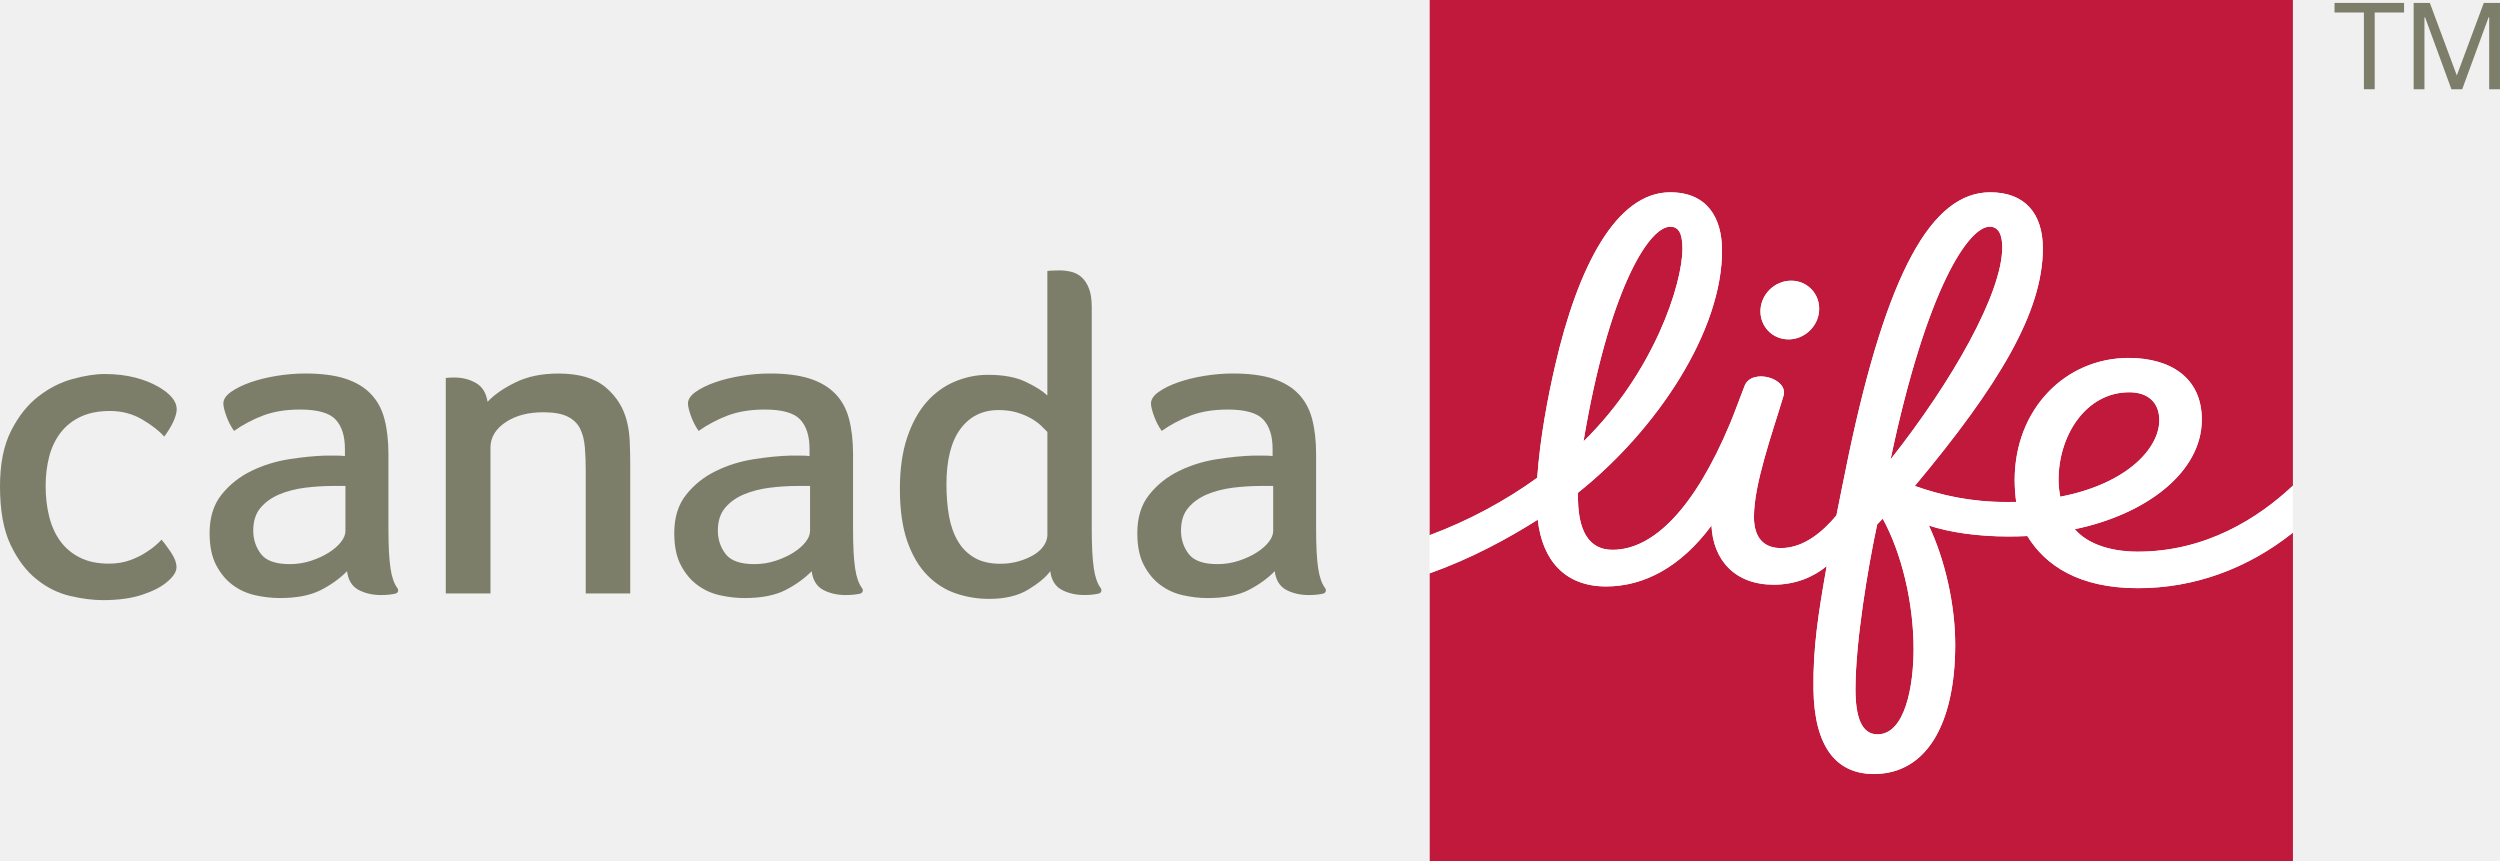
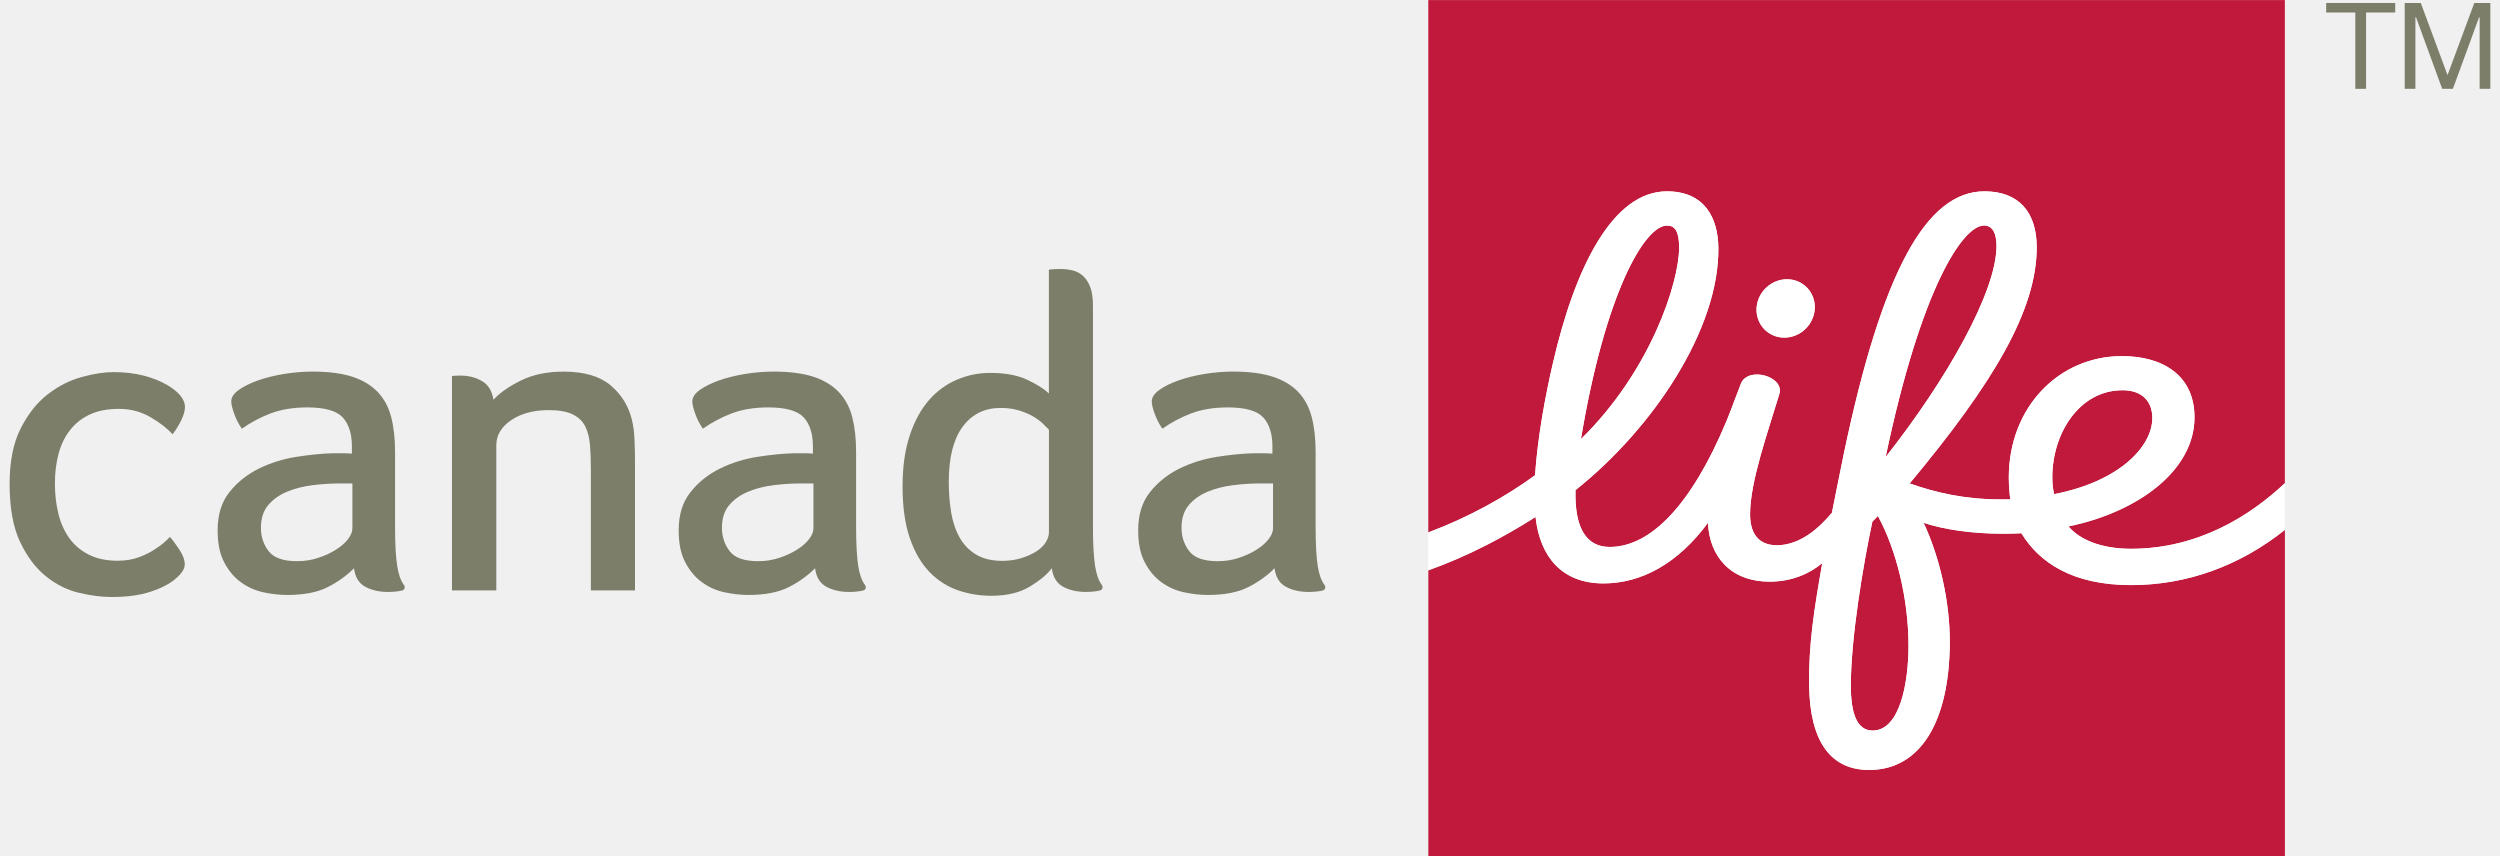
- <svg xmlns="http://www.w3.org/2000/svg" version="1.1" id="svg2" x="0px" y="0px" viewBox="0 0 834.1 287" style="enable-background:new 0 0 834.1 287;" xml:space="preserve">
-   <style type="text/css">
- 	.st0{fill:#C1193C;}
- 	.st1{fill:#7C7E69;}
- 	.st2{fill:#FFFFFF;}
- </style>
-   <g id="g10" transform="matrix(1.333333,0,0,-1.333333,0,576)">
-     <g id="g12" transform="scale(0.1)">
-       <path id="path14" class="st0" d="M5328.2,3338.5c-109.7,0-177.1-109.3-177.1-218.9c0-17.2,2-30.1,4.2-42.5    c166.6,32,247.9,120.8,247.9,191.3C5403.2,3312.7,5375.2,3338.5,5328.2,3338.5" />
-       <path id="path16" class="st0" d="M4481.9,3617.6c40.5,0,71.9-32.9,70.1-73.4c-1.8-40.5-36.2-73.4-76.7-73.4    c-40.5,0-71.9,32.9-70.1,73.4C4407.1,3584.6,4441.5,3617.6,4481.9,3617.6z M3846.6,3124.3c7.1,100.6,26.5,201.6,45,281.6    c56.6,245.6,152.4,432.7,287.6,432.7c94,0,129-65.3,129.8-142.6c2-203.6-163.4-452.5-360.3-609c-2.6-97.8,28.8-143,86.2-143    c103.1,0,206,105.1,294.5,316.7c12.1,28.9,23.6,62.1,36.3,94c17.7,44.6,110.4,18.8,97.1-25.6c-28.4-94.7-73.9-220.1-73.9-302.9    c0-55.4,27.9-78.5,69-77.9c57.1,0.8,103.9,41.8,137.4,81.8c0,0,23.5,117.8,30.4,150.3c96.6,458.8,208.1,658.2,354.4,658.2    c87.4,0,131.7-53.7,131.7-140.4c0-159.1-109.6-341.9-320.4-594.4c65.7-23,138.1-40.2,230.4-40.2c5.4,0,18.1,0.1,23.4,0.1    c-2,12.6-3.9,35.6-3.9,54.8c0,178.4,127.7,305.6,285.2,305.6c103,0,183.1-48.2,183.1-154.1c0-132.6-140.6-237.7-317.8-274.3    c27.6-32.8,81.8-56.3,157.6-56.3c170.1,0,301.2,83.5,388.1,164.8V4320h-2160V2980.7C3677.2,3017.8,3769.5,3068.5,3846.6,3124.3" />
-       <path id="path18" class="st0" d="M4978.8,3752.8c-51.9,0-156.9-150.4-248.1-582.4c154.4,195.2,279.6,416.1,279.6,530.9    C5010.3,3731.5,5001.5,3752.8,4978.8,3752.8" />
-       <path id="path20" class="st0" d="M5349.5,2848.1c-148.2,0-231.7,57.5-276.4,130.4c-14.5-0.7-31.7-1.1-47.3-1.1    c-78,0-148.6,10.7-199.2,27.4c40.2-85.7,66.3-197.8,66-299.9c-0.5-194.2-70.4-321.8-203.7-321.8c-95,0-149.1,69.3-151,212.4    c-1.4,104.3,12.5,190.8,33.1,307.9c-32.3-26.9-77.5-46.4-131.8-46.6c-98-0.4-152.6,62-156.5,147.9    c-76.3-102.8-168-152.3-263.7-152.3c-104.4,0-160,67.1-171,167.1c-74.8-47.5-166.1-97.1-270.4-134.3V2160h2160v827    C5622.4,2895.5,5489.2,2848.1,5349.5,2848.1" />
-       <path id="path22" class="st0" d="M4179.5,3752.7c-56.2,0-155.4-168-217.1-537.1c175.9,171.7,247.6,393.8,247.6,482.1    C4210,3738.5,4199.1,3752.7,4179.5,3752.7" />
-       <path id="path24" class="st0" d="M4697.2,3007.7c-22.9-106.3-54.3-293.5-54.3-412.4c0-69.1,15-112.9,55.1-112.9    c69.6,0,90.3,122.5,90.3,213.1c0,117.5-30.4,241.2-77.2,326.7L4697.2,3007.7" />
-       <path id="path26" class="st1" d="M114.2,3104c0-26.9,2.9-52.2,8.7-75.9c5.8-23.7,15-44.2,27.6-61.7c12.6-17.5,29-31.3,49.2-41.5    c20.2-10.2,44.3-15.3,72.5-15.3c20.3,0,38.6,3,54.7,9.1c16.2,6.1,29.9,13,41.2,20.9c13.5,8.6,25.6,18.6,36.1,30    c6.1-6.8,13.8-17.2,23.3-31.2c9.5-14,14.2-26.9,14.2-38.8c-0.2-3.8-1.2-7.7-3.1-11.7c-3.5-7.4-10.3-15.4-20.4-23.9    c-14.4-12.5-35.1-23.2-62.2-32.2c-27.1-9-59.9-13.5-98.6-13.5c-25,0-52.4,3.5-82.2,10.5c-29.8,7-57.7,20.8-83.5,41.5    c-25.9,20.6-47.6,49.4-65.2,86.3C8.8,2993.7,0,3042.4,0,3103c0,56.1,9.2,102.4,27.7,138.9c18.4,36.4,41.1,65.1,68,85.9    c26.9,20.9,55.5,35.5,85.8,43.8c30.3,8.3,57,12.5,80.1,12.5c28.2,0,53.7-3,76.5-8.9s42.2-13.7,58.2-23    c15.2-8.8,26.7-17.9,34.4-27.4c7.7-9.5,11.5-19,11.5-28.7c0-18.5-13.9-45.5-31.3-68.6c-12.4,14.2-30.7,28.5-54.8,42.7    c-24.1,14.2-50.9,21.4-80.5,21.4c-28.6,0-53.1-4.7-73.4-14.2c-20.3-9.5-37.1-22.7-50.3-39.8c-13.2-17.1-22.8-37.1-28.8-60    C117.2,3154.7,114.2,3130.1,114.2,3104" />
-       <path id="path28" class="st1" d="M864.4,2991.2c0-8.8-3.8-18.1-11.3-27.6c-7.5-9.6-17.7-18.4-30.6-26.5    c-12.9-8.1-27.7-14.9-44.5-20.4c-16.8-5.5-34.5-8.3-53.1-8.3c-35.1,0-59,8.5-71.9,25.4c-12.9,16.9-19.3,36.5-19.3,58.6    c0,23.6,6.1,42.6,18.2,56.9c12.2,14.4,27.9,25.6,47.2,33.7c19.3,8.1,40.8,13.6,64.4,16.6c23.6,2.9,46.8,4.4,69.8,4.4h31.1V2991.2z     M994.6,2848.1c-8.4,11.3-14.2,27.7-17.4,49.4c-3.5,23.4-5.2,56-5.2,97.6v188.4c0,33.1-3.3,62.3-9.9,87.7    c-6.6,25.4-18.1,46.5-34.5,63.4c-16.4,16.9-37.8,29.6-64.3,38.1c-26.5,8.4-59.7,12.7-99.4,12.7c-23.4,0-47.3-2-71.5-5.9    c-24.2-3.9-46.3-9.4-66.2-16.4c-19.9-7-36.1-15.1-48.6-24.1c-12.5-9-18.7-18.6-18.7-28.7c0-6.7,2.4-17,7.3-30.8    c4.9-13.8,11.4-26.4,19.4-37.8c23.5,16.6,47.8,29,72.9,38.6c25.1,9.5,55.9,14.9,92.3,14.9c43.9,0,73.6-8.4,89.1-25.1    c15.5-16.8,23.2-41.2,23.2-73.2v-18c-6.8,0.7-14.7,1.1-23.8,1.1s-17,0-23.8,0c-27.9-0.8-58.7-3.8-92.3-9.1    c-33.6-5.3-65.1-15.1-94.5-29.5c-29.4-14.4-54.2-34-74.2-59c-20-24.9-30-57.1-30-96.4l0,0c0-32.5,5.4-59.2,16.4-80.1    c10.9-20.9,24.8-37.5,41.6-49.9c16.8-12.4,35.5-20.9,56.2-25.5c20.7-4.6,41.2-7,61.5-7c42.1,0,76,6.6,101.8,19.6    c25.8,13.1,48,28.9,66.4,47.6c2.8-22.3,12.3-37.8,28.5-46.6c16.2-8.7,35.2-13.1,57-13.1c6.8,0,13.4,0.3,19.7,1    c6.3,0.7,11.7,1.5,16.1,2.6c3.9,0.9,6.7,4.2,6.7,8.3C996.2,2845,995.6,2846.7,994.6,2848.1" />
-       <path id="path30" class="st1" d="M1577.2,2835h-111.5v306.6c0,21.1-0.7,40.8-2.2,59c-1.5,18.2-5.5,33.8-11.9,46.8    c-6.5,13-16.9,23-31.3,30.2c-14.4,7.2-34.5,10.8-60.4,10.8c-36.4,0-67.6-7.3-93.6-24.2c-26-16.9-39-38.9-39-63.9V2835h-111.8    v539.2c1.6,0.2,3.6,0.4,5.9,0.6c1.9,0.2,4.2,0.4,6.8,0.4c2.6,0.1,5.7,0.1,9.3,0.1c19.8,0,37.6-4.6,53.5-13.7    c15.9-9.1,25.6-24.8,29-47c17.4,18.4,41.1,34.7,71,49.1c29.9,14.4,65.3,21.6,106.2,21.6c51.6,0,91.1-11.5,118.4-34.6    c27.3-23,45.2-51.9,53.5-86.4c3.8-15.4,6.1-32.5,6.8-51.3c0.8-18.8,1.1-37.1,1.1-54.7V2835" />
-       <path id="path32" class="st1" d="M2027,2991.2c0-8.8-3.8-18.1-11.3-27.6c-7.5-9.6-17.7-18.4-30.6-26.5    c-12.9-8.1-27.7-14.9-44.5-20.4c-16.8-5.5-34.5-8.3-53.1-8.3c-35.1,0-59,8.5-71.9,25.4c-12.9,16.9-19.3,36.5-19.3,58.6    c0,23.6,6.1,42.6,18.2,56.9c12.1,14.4,27.9,25.6,47.2,33.7c19.3,8.1,40.8,13.6,64.4,16.6c23.6,2.9,46.8,4.4,69.8,4.4h31.1    L2027,2991.2z M2157.2,2848.1c-8.4,11.3-14.2,27.7-17.4,49.4c-3.5,23.4-5.2,56-5.2,97.6v188.4c0,33.1-3.3,62.3-9.9,87.7    c-6.6,25.4-18.1,46.5-34.5,63.4c-16.4,16.9-37.8,29.6-64.3,38.1c-26.5,8.4-59.6,12.7-99.4,12.7c-23.4,0-47.3-2-71.5-5.9    c-24.2-3.9-46.3-9.4-66.2-16.4c-19.9-7-36.1-15.1-48.6-24.1c-12.5-9-18.7-18.6-18.7-28.7c0-6.7,2.4-17,7.3-30.8    c4.9-13.8,11.4-26.4,19.4-37.8c23.5,16.6,47.8,29,72.9,38.6c25.1,9.5,55.9,14.9,92.3,14.9c43.9,0,73.6-8.4,89.1-25.1    c15.5-16.8,23.2-41.2,23.2-73.2v-18c-6.8,0.7-14.7,1.1-23.8,1.1c-9.1,0-17,0-23.8,0c-27.9-0.8-58.7-3.8-92.3-9.1    c-33.6-5.3-65.1-15.1-94.5-29.5c-29.4-14.4-54.2-34-74.1-59c-20-24.9-30-57.1-30-96.4l0,0c0-32.5,5.4-59.2,16.4-80.1    c10.9-20.9,24.8-37.5,41.6-49.9c16.8-12.4,35.5-20.9,56.2-25.5c20.7-4.6,41.1-7,61.5-7c42.1,0,76,6.6,101.8,19.6    c25.8,13.1,47.9,28.9,66.4,47.6c2.8-22.3,12.3-37.8,28.5-46.6c16.2-8.7,35.2-13.1,57-13.1c6.8,0,13.4,0.3,19.7,1    c6.3,0.7,11.7,1.5,16.1,2.6c3.9,0.9,6.7,4.2,6.7,8.3C2158.9,2845,2158.3,2846.7,2157.2,2848.1" />
-       <path id="path34" class="st1" d="M2620.9,2981.6c0-8.8-2.8-17.5-8.5-26.3s-13.8-16.4-24.4-23c-10.6-6.6-23.2-12.1-37.7-16.4    c-14.5-4.4-30.2-6.6-47.2-6.6c-25.5,0-46.9,4.9-64.2,14.8c-17.3,9.9-31.3,23.7-41.9,41.6c-10.6,17.9-18,38.9-22.3,63    c-4.2,24.1-6.4,50.4-6.4,78.9c0,61.4,11.7,107.7,35,139.2c23.4,31.4,55.2,47.1,95.5,47.1c17,0,32.2-2,45.6-6    c13.4-4,25.3-8.9,35.6-14.8c10.2-5.9,18.7-12.1,25.5-18.6c6.2-6.1,11.3-11.1,15.4-15.4V2981.6z M2754.5,2848.1    c-8.4,11.3-14.2,27.7-17.4,49.4c-3.5,23.4-5.2,56-5.2,97.6v555.2c0,19.4-2.2,35.1-6.7,47.1c-4.5,12-10.6,21.5-18.3,28.5    c-7.7,7-16.5,11.6-26.3,14c-9.8,2.3-19.5,3.5-28.9,3.5c-4.9,0-10.5-0.1-16.8-0.4c-6.3-0.2-10.9-0.6-14.1-1.1v-311.5    c-11.9,11.2-30,22.7-54.5,34.3c-24.5,11.6-55.7,17.4-93.8,17.4c-28.7,0-56.5-5.6-83.3-16.9c-26.9-11.3-50.4-28.4-70.6-51.3    c-20.2-23-36.4-52.5-48.6-88.6c-12.1-36.1-18.2-79-18.2-128.6c0-52.3,6.2-96.2,18.6-131.4c12.4-35.3,29.1-63.5,50-84.8    c20.9-21.2,44.8-36.4,71.6-45.5c26.8-9.1,54.5-13.6,83.2-13.6c39.9,0,72.6,7.9,98.3,23.6c25.7,15.7,43.9,31,54.6,45.8    c2.8-22.3,12.3-37.8,28.5-46.6c16.2-8.7,35.2-13.1,57-13.1c6.8,0,13.4,0.3,19.7,1c6.3,0.7,11.7,1.5,16.1,2.6    c3.9,0.9,6.7,4.2,6.7,8.3C2756.2,2845,2755.6,2846.7,2754.5,2848.1" />
-       <path id="path36" class="st1" d="M3185.9,2991.2c0-8.8-3.8-18.1-11.3-27.6c-7.5-9.6-17.7-18.4-30.6-26.5    c-12.9-8.1-27.7-14.9-44.5-20.4c-16.8-5.5-34.5-8.3-53.1-8.3c-35.1,0-59,8.5-71.9,25.4c-12.9,16.9-19.3,36.5-19.3,58.6    c0,23.6,6.1,42.6,18.2,56.9c12.1,14.4,27.9,25.6,47.2,33.7c19.3,8.1,40.8,13.6,64.4,16.6c23.6,2.9,46.9,4.4,69.8,4.4h31.1    L3185.9,2991.2z M3316,2848.1c-8.4,11.3-14.2,27.7-17.5,49.4c-3.5,23.4-5.2,56-5.2,97.6v188.4c0,33.1-3.3,62.3-9.9,87.7    c-6.6,25.4-18.1,46.5-34.5,63.4c-16.4,16.9-37.8,29.6-64.3,38.1c-26.5,8.4-59.6,12.7-99.4,12.7c-23.4,0-47.3-2-71.5-5.9    c-24.2-3.9-46.3-9.4-66.2-16.4c-19.9-7-36.1-15.1-48.6-24.1c-12.5-9-18.8-18.6-18.8-28.7c0-6.7,2.4-17,7.4-30.8    c4.9-13.8,11.4-26.4,19.4-37.8c23.5,16.6,47.8,29,72.9,38.6c25.1,9.5,55.9,14.9,92.3,14.9c43.9,0,73.6-8.4,89.1-25.1    c15.5-16.8,23.2-41.2,23.2-73.2v-18c-6.8,0.7-14.7,1.1-23.8,1.1c-9,0-17,0-23.8,0c-27.9-0.8-58.7-3.8-92.3-9.1    c-33.6-5.3-65.1-15.1-94.5-29.5c-29.4-14.4-54.2-34-74.1-59c-20-24.9-30-57.1-30-96.4l0,0c0-32.5,5.4-59.2,16.4-80.1    c10.9-20.9,24.8-37.5,41.6-49.9c16.8-12.4,35.5-20.9,56.2-25.5c20.7-4.6,41.2-7,61.5-7c42.1,0,76,6.6,101.8,19.6    c25.8,13.1,48,28.9,66.4,47.6c2.8-22.3,12.3-37.8,28.5-46.6c16.2-8.7,35.2-13.1,57-13.1c6.8,0,13.4,0.3,19.7,1    c6.3,0.7,11.7,1.5,16.1,2.6c3.9,0.9,6.7,4.2,6.7,8.3C3317.7,2845,3317.1,2846.7,3316,2848.1" />
-       <path id="path38" class="st2" d="M4475.4,3470.8c40.5,0,74.9,32.9,76.7,73.4c1.8,40.5-29.6,73.4-70.1,73.4s-74.9-32.9-76.7-73.4    C4403.5,3503.7,4434.9,3470.8,4475.4,3470.8" />
-       <path id="path40" class="st2" d="M5151.1,3119.5c0,109.6,67.4,218.9,177.1,218.9c47,0,75.1-25.7,75.1-70.1    c0-70.4-81.3-159.2-247.9-191.3C5153,3089.4,5151.1,3102.3,5151.1,3119.5z M4698.1,2482.4c-40.1,0-55.1,43.9-55.1,112.9    c0,118.8,31.4,306,54.3,412.4l14,14.5c46.8-85.4,77.2-209.2,77.2-326.7C4788.4,2604.9,4767.6,2482.4,4698.1,2482.4z     M4978.8,3752.8c22.7,0,31.5-21.2,31.5-51.6c0-114.8-125.2-335.6-279.6-530.9C4821.9,3602.4,4926.9,3752.8,4978.8,3752.8    L4978.8,3752.8z M4179.5,3752.7c19.7,0,30.5-14.1,30.5-55.1c0-88.3-71.7-310.4-247.6-482.1    C4024.1,3584.7,4123.2,3752.7,4179.5,3752.7L4179.5,3752.7z M5349.4,2939.7c-75.8,0-130,23.5-157.6,56.3    c177.3,36.6,317.8,141.7,317.8,274.3c0,105.9-80.1,154.1-183.1,154.1c-157.5,0-285.2-127.2-285.2-305.6c0-19.2,1.9-42.2,3.9-54.8    c-5.3-0.1-18-0.1-23.4-0.1c-92.3,0-164.7,17.2-230.4,40.2c210.8,252.5,320.4,435.3,320.4,594.4c0,86.8-44.4,140.4-131.7,140.4    c-146.2,0-257.8-199.4-354.4-658.2c-6.9-32.6-30.4-150.3-30.4-150.3c-33.4-39.9-80.2-80.9-137.4-81.8c-41.1-0.6-69,22.4-69,77.9    c0,82.8,45.5,208.2,73.9,302.9c13.3,44.3-79.4,70.1-97.1,25.6c-12.7-32-24.2-65.2-36.3-94c-88.6-211.6-191.4-316.7-294.5-316.7    c-57.4,0-88.8,45.1-86.2,143c196.9,156.5,362.3,405.4,360.3,609c-0.8,77.2-35.7,142.6-129.8,142.6c-135.2,0-231-187.1-287.6-432.7    c-18.5-80.1-37.9-181.1-45-281.6c-77.1-55.9-169.3-106.6-269.1-143.7v-95.4c104.3,37.2,195.6,86.9,270.4,134.3    c11-100.1,66.7-167.1,171-167.1c95.7,0,187.5,49.5,263.7,152.3c3.9-86,58.5-148.3,156.5-147.9c54.3,0.2,99.5,19.6,131.8,46.6    c-20.6-117.2-34.5-203.6-33.1-307.9c1.9-143,56-212.4,151-212.4c133.4,0,203.2,127.6,203.7,321.8c0.2,102.1-25.8,214.3-66,299.9    c50.7-16.7,121.2-27.4,199.2-27.4c15.6,0,32.8,0.4,47.3,1.1c44.6-72.9,128.2-130.4,276.4-130.4c139.7,0,273,47.4,388,138.9v117.6    C5650.6,3023.3,5519.5,2939.7,5349.4,2939.7" />
-       <path id="path42" class="st1" d="M6215.2,4312.7l-67.5-181.5l-67.5,181.5h-40.5v-216h27v180h1.5l66-180h27l66,180h1.5v-180h27v216    H6215.2" />
-       <path id="path44" class="st1" d="M5841.7,4288.7h73.5v-192h27v192h73.5v24h-174L5841.7,4288.7" />
-     </g>
+ <svg xmlns="http://www.w3.org/2000/svg" width="260px" height="89px" viewBox="0 0 258 89" version="1.1">
+   <g id="surface1">
+     <path style=" stroke:none;fill-rule:nonzero;fill:rgb(75.686%,9.804%,23.529%);fill-opacity:1;" d="M 219.746 40.582 C 215.223 40.582 212.441 45.102 212.441 49.633 C 212.441 50.344 212.523 50.879 212.613 51.391 C 219.484 50.066 222.84 46.395 222.84 43.48 C 222.84 41.648 221.684 40.582 219.746 40.582 " />
+     <path style=" stroke:none;fill-rule:nonzero;fill:rgb(75.686%,9.804%,23.529%);fill-opacity:1;" d="M 184.844 29.043 C 186.512 29.043 187.809 30.406 187.734 32.078 C 187.66 33.754 186.242 35.113 184.57 35.113 C 182.898 35.113 181.605 33.754 181.68 32.078 C 181.758 30.41 183.176 29.043 184.844 29.043 Z M 158.641 49.438 C 158.934 45.281 159.734 41.105 160.496 37.797 C 162.832 27.645 166.781 19.906 172.359 19.906 C 176.234 19.906 177.68 22.605 177.711 25.805 C 177.793 34.219 170.973 44.512 162.852 50.98 C 162.746 55.023 164.039 56.891 166.406 56.891 C 170.66 56.891 174.902 52.547 178.555 43.801 C 179.051 42.605 179.527 41.23 180.051 39.914 C 180.781 38.07 184.605 39.137 184.055 40.973 C 182.883 44.887 181.008 50.07 181.008 53.492 C 181.008 55.785 182.156 56.738 183.852 56.715 C 186.207 56.68 188.137 54.988 189.52 53.332 C 189.52 53.332 190.488 48.461 190.773 47.117 C 194.758 28.152 199.355 19.906 205.391 19.906 C 208.992 19.906 210.82 22.129 210.82 25.711 C 210.82 32.289 206.301 39.848 197.605 50.285 C 200.316 51.238 203.301 51.949 207.109 51.949 C 207.332 51.949 207.855 51.945 208.074 51.945 C 207.992 51.422 207.914 50.473 207.914 49.68 C 207.914 42.301 213.18 37.043 219.676 37.043 C 223.922 37.043 227.227 39.035 227.227 43.414 C 227.227 48.898 221.43 53.242 214.121 54.754 C 215.258 56.109 217.492 57.082 220.621 57.082 C 227.637 57.082 233.043 53.629 236.625 50.27 L 236.625 0.004 L 147.543 0.004 L 147.543 55.375 C 151.656 53.84 155.461 51.746 158.641 49.438 " />
+     <path style=" stroke:none;fill-rule:nonzero;fill:rgb(75.686%,9.804%,23.529%);fill-opacity:1;" d="M 205.336 23.453 C 203.195 23.453 198.863 29.672 195.105 47.531 C 201.473 39.461 206.637 30.328 206.637 25.582 C 206.637 24.336 206.273 23.453 205.336 23.453 " />
+     <path style=" stroke:none;fill-rule:nonzero;fill:rgb(75.686%,9.804%,23.529%);fill-opacity:1;" d="M 220.625 60.855 C 214.512 60.855 211.07 58.48 209.227 55.465 C 208.629 55.496 207.918 55.512 207.273 55.512 C 204.059 55.512 201.145 55.07 199.059 54.379 C 200.719 57.922 201.793 62.555 201.781 66.777 C 201.762 74.805 198.879 80.082 193.379 80.082 C 189.461 80.082 187.23 77.215 187.152 71.301 C 187.094 66.988 187.668 63.41 188.516 58.57 C 187.184 59.684 185.32 60.488 183.082 60.496 C 179.039 60.516 176.789 57.934 176.629 54.383 C 173.48 58.633 169.699 60.68 165.75 60.68 C 161.445 60.68 159.152 57.906 158.699 53.77 C 155.613 55.734 151.848 57.785 147.547 59.324 L 147.547 89.305 L 236.629 89.305 L 236.629 55.113 C 231.879 58.898 226.387 60.855 220.625 60.855 " />
+     <path style=" stroke:none;fill-rule:nonzero;fill:rgb(75.686%,9.804%,23.529%);fill-opacity:1;" d="M 172.371 23.457 C 170.055 23.457 165.961 30.406 163.418 45.664 C 170.672 38.566 173.629 29.383 173.629 25.734 C 173.629 24.047 173.18 23.457 172.371 23.457 " />
+     <path style=" stroke:none;fill-rule:nonzero;fill:rgb(75.686%,9.804%,23.529%);fill-opacity:1;" d="M 193.723 54.258 C 192.777 58.652 191.484 66.395 191.484 71.309 C 191.484 74.164 192.102 75.977 193.754 75.977 C 196.625 75.977 197.48 70.91 197.48 67.164 C 197.48 62.309 196.227 57.195 194.297 53.66 L 193.723 54.258 " />
+     <path style=" stroke:none;fill-rule:nonzero;fill:rgb(48.627%,49.412%,41.176%);fill-opacity:1;" d="M 4.711 50.277 C 4.711 51.391 4.828 52.438 5.07 53.414 C 5.309 54.395 5.688 55.242 6.207 55.965 C 6.727 56.691 7.402 57.262 8.234 57.684 C 9.07 58.105 10.062 58.316 11.227 58.316 C 12.062 58.316 12.816 58.191 13.48 57.938 C 14.148 57.688 14.715 57.402 15.18 57.074 C 15.738 56.719 16.238 56.305 16.672 55.836 C 16.922 56.113 17.238 56.547 17.633 57.125 C 18.023 57.703 18.215 58.234 18.215 58.727 C 18.207 58.887 18.168 59.047 18.09 59.211 C 17.945 59.52 17.664 59.848 17.246 60.199 C 16.652 60.715 15.801 61.16 14.684 61.531 C 13.566 61.902 12.211 62.09 10.617 62.09 C 9.586 62.09 8.453 61.945 7.227 61.656 C 5.996 61.367 4.848 60.797 3.781 59.938 C 2.715 59.086 1.82 57.898 1.094 56.371 C 0.363 54.836 0 52.824 0 50.32 C 0 48 0.379 46.086 1.141 44.578 C 1.902 43.07 2.836 41.887 3.945 41.023 C 5.055 40.16 6.234 39.559 7.484 39.215 C 8.734 38.871 9.836 38.699 10.789 38.699 C 11.953 38.699 13.004 38.82 13.945 39.066 C 14.883 39.309 15.684 39.633 16.344 40.016 C 16.973 40.379 17.445 40.758 17.762 41.148 C 18.082 41.543 18.238 41.934 18.238 42.336 C 18.238 43.102 17.664 44.219 16.945 45.172 C 16.434 44.586 15.68 43.992 14.688 43.406 C 13.691 42.82 12.586 42.523 11.367 42.523 C 10.188 42.523 9.176 42.715 8.34 43.109 C 7.5 43.5 6.809 44.047 6.266 44.754 C 5.719 45.461 5.324 46.289 5.078 47.234 C 4.832 48.18 4.711 49.199 4.711 50.277 " />
+     <path style=" stroke:none;fill-rule:nonzero;fill:rgb(48.627%,49.412%,41.176%);fill-opacity:1;" d="M 35.648 54.941 C 35.648 55.305 35.492 55.688 35.184 56.082 C 34.875 56.48 34.453 56.844 33.922 57.176 C 33.391 57.512 32.777 57.793 32.086 58.02 C 31.395 58.25 30.664 58.363 29.895 58.363 C 28.449 58.363 27.465 58.012 26.93 57.312 C 26.398 56.617 26.137 55.805 26.137 54.891 C 26.137 53.914 26.387 53.129 26.887 52.539 C 27.391 51.945 28.035 51.48 28.832 51.145 C 29.629 50.812 30.516 50.582 31.488 50.461 C 32.461 50.34 33.418 50.277 34.367 50.277 L 35.648 50.277 Z M 41.02 60.855 C 40.672 60.391 40.434 59.711 40.301 58.816 C 40.156 57.848 40.086 56.5 40.086 54.781 L 40.086 46.992 C 40.086 45.621 39.953 44.414 39.68 43.363 C 39.406 42.316 38.934 41.441 38.258 40.742 C 37.578 40.047 36.695 39.52 35.605 39.168 C 34.512 38.82 33.141 38.645 31.504 38.645 C 30.539 38.645 29.555 38.727 28.555 38.887 C 27.559 39.051 26.648 39.277 25.824 39.566 C 25.004 39.855 24.336 40.191 23.82 40.562 C 23.305 40.934 23.051 41.332 23.051 41.75 C 23.051 42.027 23.148 42.453 23.352 43.023 C 23.555 43.594 23.82 44.113 24.152 44.586 C 25.121 43.898 26.121 43.387 27.156 42.988 C 28.191 42.598 29.465 42.371 30.965 42.371 C 32.773 42.371 34 42.719 34.641 43.41 C 35.277 44.105 35.598 45.113 35.598 46.438 L 35.598 47.18 C 35.316 47.152 34.988 47.137 34.613 47.137 C 34.238 47.137 33.914 47.137 33.633 47.137 C 32.48 47.168 31.211 47.293 29.828 47.512 C 28.441 47.73 27.141 48.137 25.93 48.73 C 24.715 49.328 23.695 50.137 22.867 51.172 C 22.043 52.199 21.633 53.531 21.633 55.156 C 21.633 56.5 21.855 57.602 22.309 58.469 C 22.758 59.332 23.332 60.02 24.023 60.531 C 24.715 61.043 25.488 61.395 26.34 61.586 C 27.195 61.773 28.039 61.875 28.879 61.875 C 30.613 61.875 32.012 61.602 33.074 61.062 C 34.141 60.523 35.055 59.867 35.816 59.098 C 35.93 60.02 36.32 60.66 36.988 61.023 C 37.656 61.383 38.441 61.562 39.34 61.562 C 39.621 61.562 39.895 61.551 40.152 61.523 C 40.414 61.492 40.637 61.461 40.816 61.414 C 40.977 61.379 41.094 61.242 41.094 61.07 C 41.086 60.984 41.062 60.914 41.02 60.855 " />
+     <path style=" stroke:none;fill-rule:nonzero;fill:rgb(48.627%,49.412%,41.176%);fill-opacity:1;" d="M 65.047 61.398 L 60.449 61.398 L 60.449 48.723 C 60.449 47.852 60.418 47.035 60.359 46.285 C 60.297 45.531 60.133 44.887 59.867 44.348 C 59.598 43.812 59.172 43.398 58.574 43.102 C 57.98 42.805 57.152 42.652 56.086 42.652 C 54.582 42.652 53.297 42.957 52.227 43.656 C 51.152 44.352 50.617 45.262 50.617 46.297 L 50.617 61.398 L 46.004 61.398 L 46.004 39.105 C 46.07 39.098 46.152 39.09 46.25 39.082 C 46.328 39.074 46.422 39.066 46.527 39.066 C 46.637 39.062 46.766 39.062 46.914 39.062 C 47.73 39.062 48.465 39.25 49.121 39.629 C 49.773 40.004 50.176 40.652 50.316 41.57 C 51.031 40.809 52.012 40.137 53.242 39.539 C 54.477 38.945 55.938 38.648 57.625 38.648 C 59.75 38.648 61.379 39.125 62.508 40.078 C 63.633 41.031 64.371 42.223 64.715 43.652 C 64.871 44.285 64.965 44.992 64.992 45.77 C 65.027 46.547 65.039 47.305 65.039 48.031 L 65.039 61.398 " />
+     <path style=" stroke:none;fill-rule:nonzero;fill:rgb(48.627%,49.412%,41.176%);fill-opacity:1;" d="M 83.598 54.941 C 83.598 55.305 83.441 55.688 83.133 56.082 C 82.824 56.48 82.402 56.844 81.871 57.176 C 81.336 57.512 80.727 57.793 80.035 58.02 C 79.34 58.25 78.613 58.363 77.844 58.363 C 76.398 58.363 75.41 58.012 74.879 57.312 C 74.348 56.617 74.082 55.805 74.082 54.891 C 74.082 53.914 74.336 53.129 74.832 52.539 C 75.332 51.945 75.984 51.48 76.781 51.145 C 77.578 50.812 78.465 50.582 79.438 50.461 C 80.41 50.34 81.367 50.277 82.316 50.277 L 83.598 50.277 Z M 88.969 60.855 C 88.621 60.391 88.383 59.711 88.25 58.816 C 88.105 57.848 88.035 56.5 88.035 54.781 L 88.035 46.992 C 88.035 45.621 87.898 44.414 87.629 43.363 C 87.355 42.316 86.879 41.441 86.203 40.742 C 85.527 40.047 84.645 39.52 83.551 39.168 C 82.461 38.82 81.094 38.645 79.453 38.645 C 78.488 38.645 77.504 38.727 76.504 38.887 C 75.508 39.051 74.594 39.277 73.773 39.566 C 72.953 39.855 72.285 40.191 71.77 40.562 C 71.254 40.934 71 41.332 71 41.75 C 71 42.027 71.098 42.453 71.301 43.023 C 71.5 43.594 71.77 44.113 72.098 44.586 C 73.07 43.898 74.07 43.387 75.105 42.988 C 76.141 42.598 77.41 42.371 78.914 42.371 C 80.723 42.371 81.949 42.719 82.586 43.41 C 83.227 44.105 83.543 45.113 83.543 46.438 L 83.543 47.18 C 83.262 47.152 82.938 47.137 82.562 47.137 C 82.188 47.137 81.863 47.137 81.582 47.137 C 80.43 47.168 79.16 47.293 77.773 47.512 C 76.387 47.73 75.09 48.137 73.875 48.73 C 72.664 49.328 71.641 50.137 70.82 51.172 C 69.996 52.199 69.582 53.531 69.582 55.156 C 69.582 56.5 69.805 57.602 70.262 58.469 C 70.711 59.332 71.281 60.02 71.977 60.531 C 72.668 61.043 73.441 61.395 74.293 61.586 C 75.148 61.773 75.988 61.875 76.828 61.875 C 78.566 61.875 79.965 61.602 81.027 61.062 C 82.094 60.523 83.004 59.867 83.766 59.098 C 83.883 60.02 84.273 60.66 84.941 61.023 C 85.609 61.383 86.395 61.562 87.293 61.562 C 87.574 61.562 87.844 61.551 88.105 61.523 C 88.363 61.492 88.59 61.461 88.77 61.414 C 88.93 61.379 89.047 61.242 89.047 61.07 C 89.039 60.984 89.012 60.914 88.969 60.855 " />
+     <path style=" stroke:none;fill-rule:nonzero;fill:rgb(48.627%,49.412%,41.176%);fill-opacity:1;" d="M 108.09 55.336 C 108.09 55.703 107.977 56.062 107.742 56.426 C 107.504 56.789 107.172 57.102 106.734 57.375 C 106.297 57.648 105.777 57.875 105.18 58.055 C 104.582 58.234 103.934 58.328 103.234 58.328 C 102.18 58.328 101.297 58.125 100.586 57.715 C 99.871 57.305 99.293 56.734 98.855 55.996 C 98.422 55.254 98.113 54.387 97.938 53.391 C 97.766 52.395 97.672 51.309 97.672 50.129 C 97.672 47.59 98.156 45.676 99.117 44.375 C 100.082 43.074 101.395 42.426 103.055 42.426 C 103.758 42.426 104.383 42.508 104.938 42.676 C 105.488 42.84 105.98 43.043 106.406 43.285 C 106.824 43.531 107.176 43.785 107.457 44.055 C 107.711 44.309 107.922 44.516 108.09 44.691 Z M 113.602 60.855 C 113.254 60.391 113.016 59.711 112.883 58.816 C 112.738 57.848 112.668 56.5 112.668 54.781 L 112.668 31.828 C 112.668 31.023 112.578 30.375 112.395 29.879 C 112.207 29.383 111.957 28.992 111.637 28.699 C 111.32 28.41 110.957 28.223 110.555 28.121 C 110.148 28.027 109.75 27.977 109.363 27.977 C 109.16 27.977 108.93 27.98 108.668 27.992 C 108.41 28.004 108.219 28.02 108.086 28.039 L 108.086 40.918 C 107.598 40.453 106.852 39.98 105.84 39.5 C 104.828 39.02 103.543 38.781 101.973 38.781 C 100.789 38.781 99.641 39.012 98.535 39.48 C 97.426 39.945 96.457 40.652 95.625 41.602 C 94.789 42.551 94.121 43.77 93.621 45.262 C 93.121 46.754 92.867 48.527 92.867 50.578 C 92.867 52.742 93.125 54.555 93.637 56.012 C 94.148 57.473 94.836 58.637 95.699 59.52 C 96.559 60.395 97.547 61.023 98.652 61.398 C 99.758 61.773 100.898 61.961 102.082 61.961 C 103.727 61.961 105.078 61.633 106.137 60.984 C 107.195 60.336 107.945 59.703 108.387 59.09 C 108.504 60.016 108.895 60.656 109.562 61.02 C 110.23 61.379 111.016 61.559 111.914 61.559 C 112.195 61.559 112.469 61.547 112.727 61.52 C 112.988 61.488 113.211 61.457 113.391 61.41 C 113.551 61.375 113.668 61.238 113.668 61.066 C 113.672 60.984 113.648 60.914 113.602 60.855 " />
+     <path style=" stroke:none;fill-rule:nonzero;fill:rgb(48.627%,49.412%,41.176%);fill-opacity:1;" d="M 131.395 54.941 C 131.395 55.305 131.238 55.688 130.926 56.082 C 130.617 56.48 130.195 56.844 129.664 57.176 C 129.133 57.512 128.523 57.793 127.828 58.02 C 127.137 58.25 126.406 58.363 125.641 58.363 C 124.191 58.363 123.207 58.012 122.676 57.312 C 122.141 56.617 121.879 55.805 121.879 54.891 C 121.879 53.914 122.129 53.129 122.629 52.539 C 123.129 51.945 123.781 51.48 124.574 51.145 C 125.371 50.812 126.258 50.582 127.23 50.461 C 128.203 50.34 129.164 50.277 130.109 50.277 L 131.395 50.277 Z M 136.758 60.855 C 136.414 60.391 136.172 59.711 136.035 58.816 C 135.891 57.848 135.824 56.5 135.824 54.781 L 135.824 46.992 C 135.824 45.621 135.688 44.414 135.414 43.363 C 135.141 42.316 134.668 41.441 133.992 40.742 C 133.316 40.047 132.434 39.52 131.34 39.168 C 130.246 38.82 128.883 38.645 127.238 38.645 C 126.273 38.645 125.289 38.727 124.293 38.887 C 123.293 39.051 122.383 39.277 121.562 39.566 C 120.742 39.855 120.07 40.191 119.555 40.562 C 119.043 40.934 118.781 41.332 118.781 41.75 C 118.781 42.027 118.879 42.453 119.086 43.023 C 119.289 43.594 119.555 44.113 119.887 44.586 C 120.855 43.898 121.859 43.387 122.895 42.988 C 123.93 42.598 125.199 42.371 126.699 42.371 C 128.512 42.371 129.734 42.719 130.375 43.41 C 131.012 44.105 131.332 45.113 131.332 46.438 L 131.332 47.18 C 131.051 47.152 130.727 47.137 130.352 47.137 C 129.977 47.137 129.648 47.137 129.367 47.137 C 128.219 47.168 126.945 47.293 125.562 47.512 C 124.176 47.73 122.875 48.137 121.664 48.73 C 120.453 49.328 119.43 50.137 118.609 51.172 C 117.781 52.199 117.371 53.531 117.371 55.156 C 117.371 56.5 117.594 57.602 118.047 58.469 C 118.496 59.332 119.07 60.02 119.762 60.531 C 120.457 61.043 121.227 61.395 122.082 61.586 C 122.934 61.773 123.781 61.875 124.617 61.875 C 126.352 61.875 127.75 61.602 128.816 61.062 C 129.879 60.523 130.797 59.867 131.555 59.098 C 131.668 60.02 132.062 60.66 132.73 61.023 C 133.398 61.383 134.18 61.562 135.082 61.562 C 135.359 61.562 135.633 61.551 135.891 61.523 C 136.152 61.492 136.375 61.461 136.555 61.414 C 136.719 61.379 136.832 61.242 136.832 61.07 C 136.828 60.984 136.805 60.914 136.758 60.855 " />
+     <path style=" stroke:none;fill-rule:nonzero;fill:rgb(100%,100%,100%);fill-opacity:1;" d="M 184.574 35.113 C 186.246 35.113 187.664 33.754 187.738 32.078 C 187.812 30.406 186.516 29.043 184.848 29.043 C 183.176 29.043 181.758 30.406 181.684 32.078 C 181.609 33.754 182.906 35.113 184.574 35.113 " />
+     <path style=" stroke:none;fill-rule:nonzero;fill:rgb(100%,100%,100%);fill-opacity:1;" d="M 212.441 49.637 C 212.441 45.105 215.223 40.586 219.746 40.586 C 221.684 40.586 222.844 41.648 222.844 43.484 C 222.844 46.395 219.488 50.066 212.621 51.395 C 212.52 50.883 212.441 50.348 212.441 49.637 Z M 193.758 75.977 C 192.105 75.977 191.488 74.16 191.488 71.309 C 191.488 66.398 192.781 58.656 193.727 54.258 L 194.305 53.66 C 196.234 57.191 197.488 62.309 197.488 67.164 C 197.484 70.91 196.625 75.977 193.758 75.977 Z M 205.336 23.453 C 206.273 23.453 206.637 24.332 206.637 25.59 C 206.637 30.336 201.473 39.461 195.105 47.535 C 198.863 29.672 203.195 23.453 205.336 23.453 Z M 172.371 23.457 C 173.184 23.457 173.629 24.043 173.629 25.738 C 173.629 29.387 170.672 38.57 163.418 45.668 C 165.961 30.406 170.051 23.457 172.371 23.457 Z M 220.621 57.07 C 217.492 57.07 215.258 56.098 214.121 54.742 C 221.434 53.23 227.227 48.883 227.227 43.402 C 227.227 39.023 223.922 37.031 219.676 37.031 C 213.18 37.031 207.914 42.289 207.914 49.664 C 207.914 50.461 207.992 51.41 208.074 51.93 C 207.855 51.934 207.332 51.934 207.109 51.934 C 203.301 51.934 200.316 51.223 197.605 50.273 C 206.301 39.836 210.82 32.277 210.82 25.699 C 210.82 22.109 208.988 19.895 205.391 19.895 C 199.359 19.895 194.758 28.141 190.773 47.105 C 190.488 48.453 189.52 53.32 189.52 53.32 C 188.141 54.969 186.211 56.664 183.852 56.703 C 182.156 56.727 181.008 55.777 181.008 53.48 C 181.008 50.059 182.883 44.875 184.055 40.961 C 184.605 39.129 180.781 38.062 180.051 39.902 C 179.527 41.223 179.051 42.598 178.555 43.785 C 174.898 52.535 170.66 56.879 166.406 56.879 C 164.039 56.879 162.746 55.016 162.852 50.969 C 170.973 44.496 177.793 34.207 177.711 25.789 C 177.68 22.598 176.238 19.895 172.359 19.895 C 166.781 19.895 162.832 27.629 160.496 37.785 C 159.734 41.094 158.934 45.27 158.641 49.426 C 155.461 51.738 151.66 53.832 147.543 55.367 L 147.543 59.312 C 151.844 57.773 155.609 55.719 158.695 53.758 C 159.148 57.898 161.445 60.668 165.746 60.668 C 169.695 60.668 173.48 58.621 176.625 54.371 C 176.785 57.926 179.035 60.5 183.078 60.484 C 185.316 60.477 187.18 59.676 188.512 58.559 C 187.664 63.402 187.09 66.977 187.148 71.289 C 187.227 77.199 189.457 80.07 193.375 80.07 C 198.879 80.07 201.758 74.793 201.777 66.766 C 201.785 62.543 200.711 57.906 199.055 54.367 C 201.145 55.059 204.055 55.5 207.27 55.5 C 207.914 55.5 208.621 55.484 209.223 55.453 C 211.059 58.469 214.508 60.844 220.621 60.844 C 226.383 60.844 231.879 58.887 236.621 55.102 L 236.621 50.242 C 233.043 53.613 227.637 57.07 220.621 57.07 " />
+     <path style=" stroke:none;fill-rule:nonzero;fill:rgb(48.627%,49.412%,41.176%);fill-opacity:1;" d="M 256.328 0.309 L 253.543 7.812 L 250.762 0.309 L 249.09 0.309 L 249.09 9.238 L 250.203 9.238 L 250.203 1.797 L 250.266 1.797 L 252.988 9.238 L 254.102 9.238 L 256.824 1.797 L 256.883 1.797 L 256.883 9.238 L 257.996 9.238 L 257.996 0.309 L 256.328 0.309 " />
+     <path style=" stroke:none;fill-rule:nonzero;fill:rgb(48.627%,49.412%,41.176%);fill-opacity:1;" d="M 240.922 1.301 L 243.953 1.301 L 243.953 9.238 L 245.07 9.238 L 245.07 1.301 L 248.102 1.301 L 248.102 0.309 L 240.922 0.309 L 240.922 1.301 " />
  </g>
</svg>
